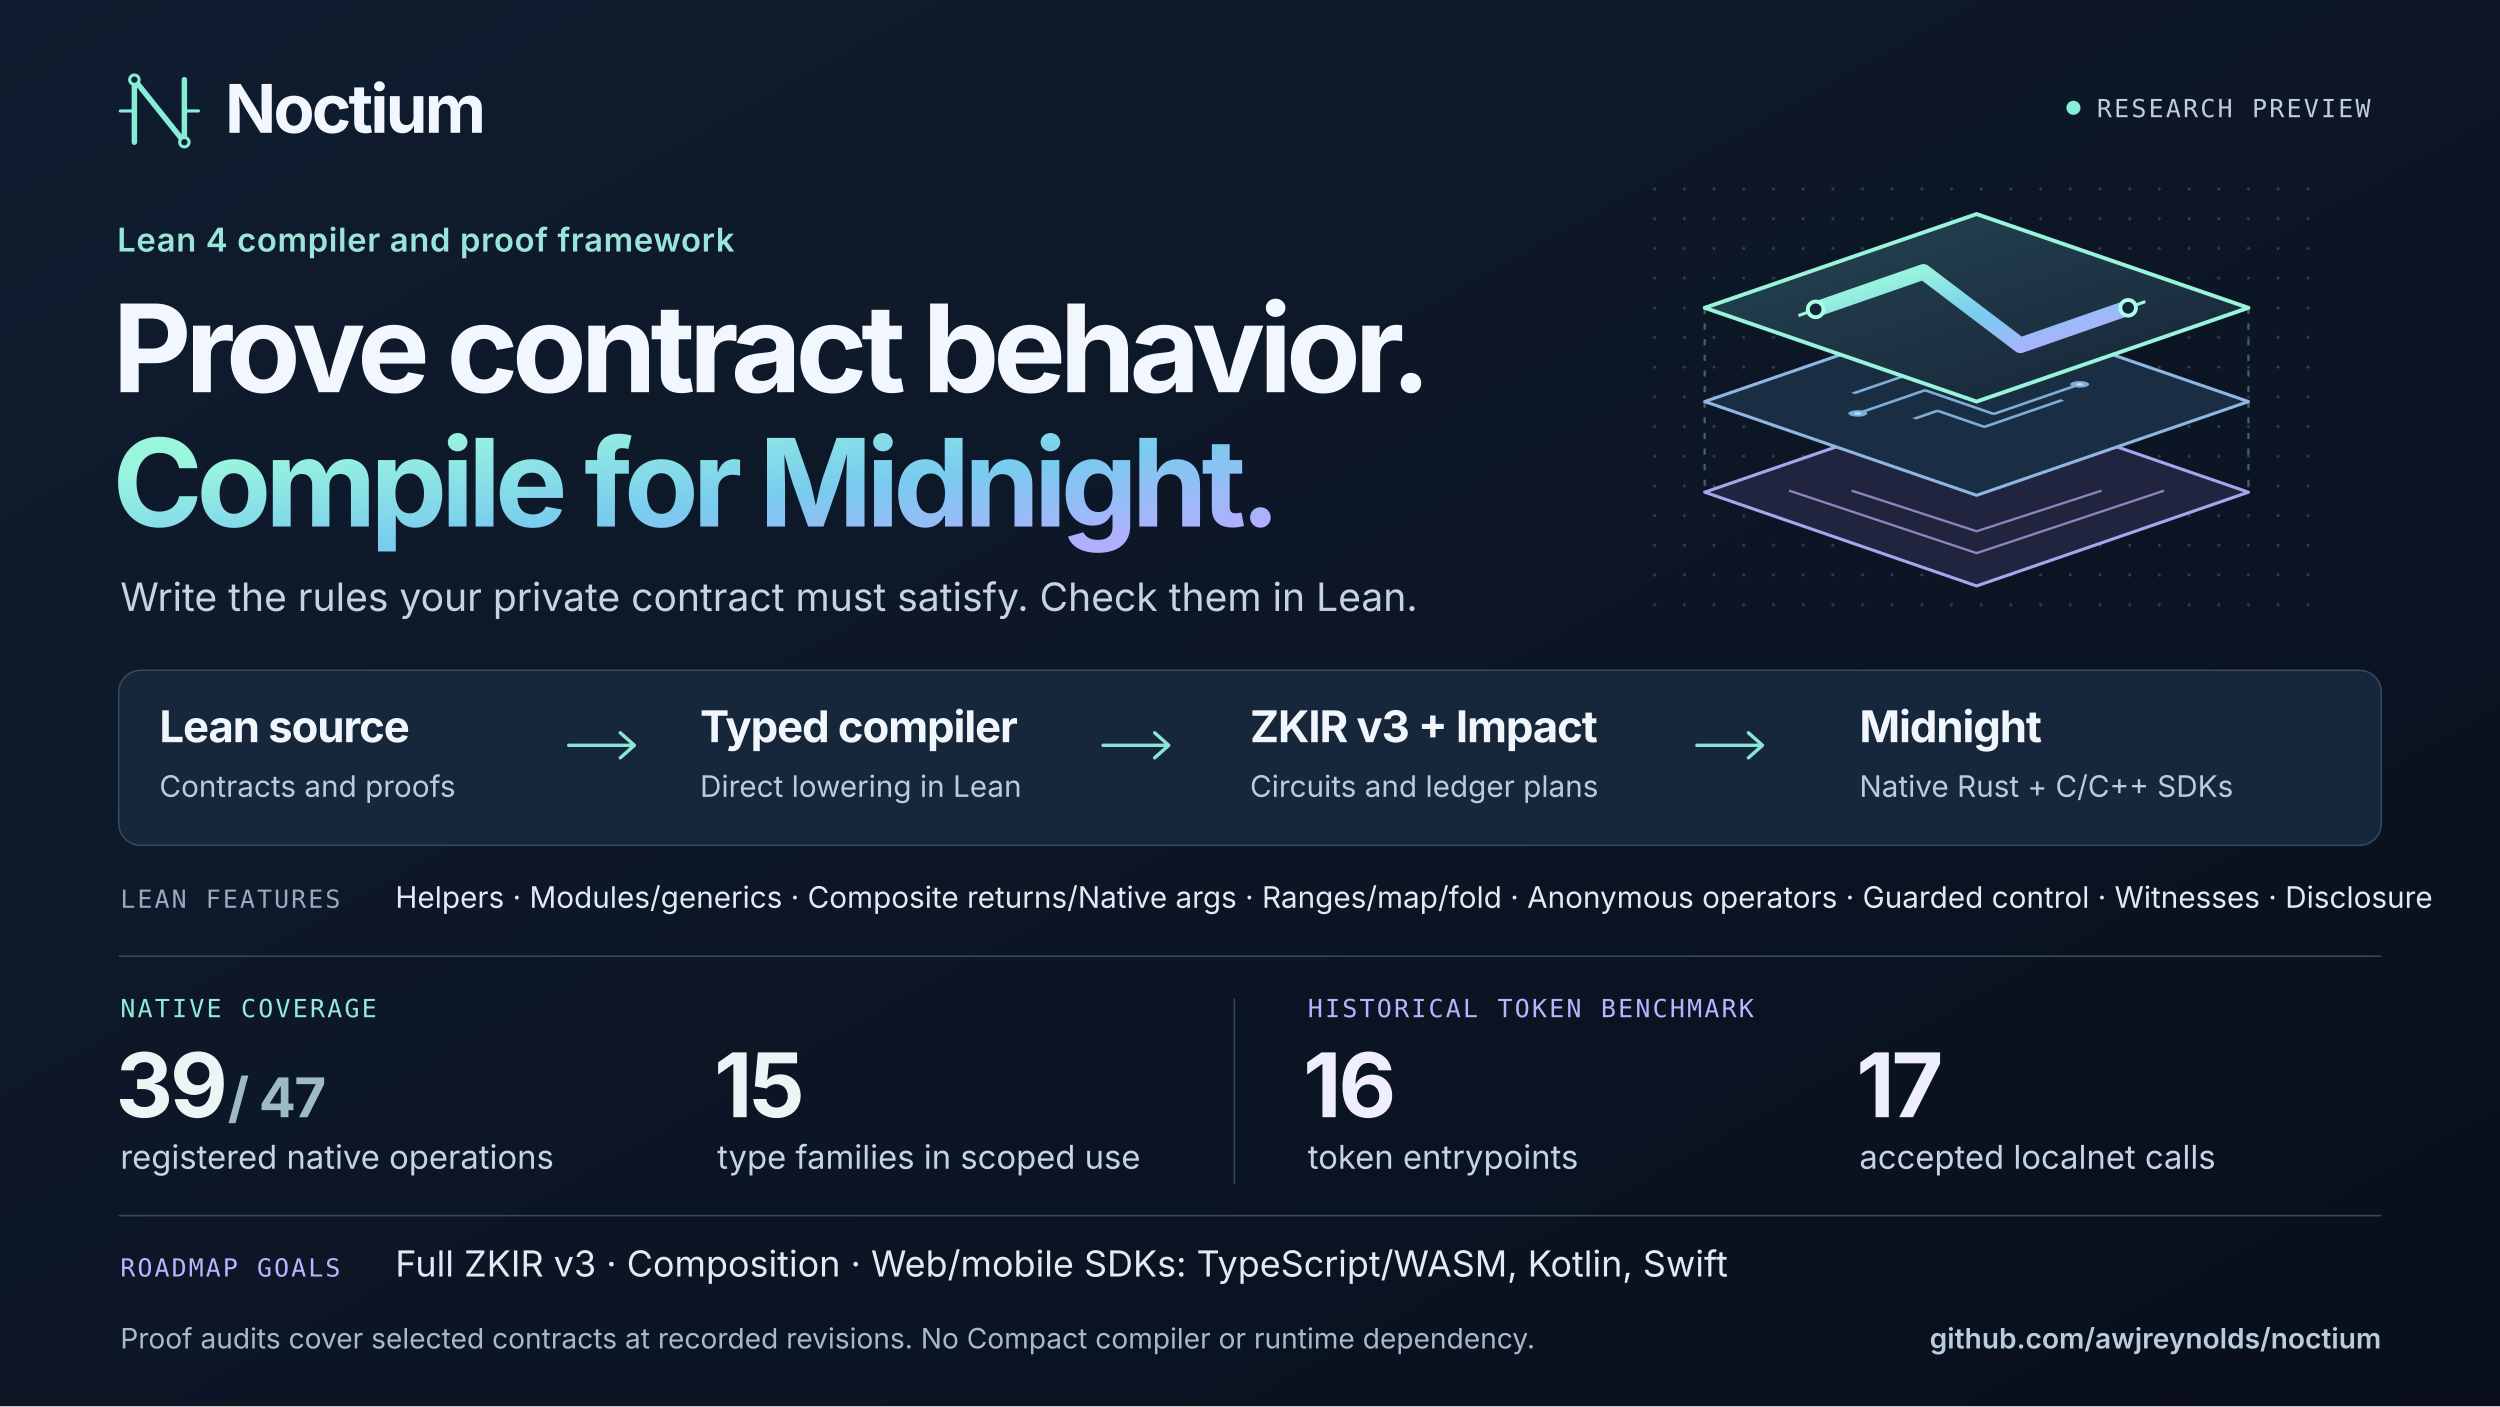
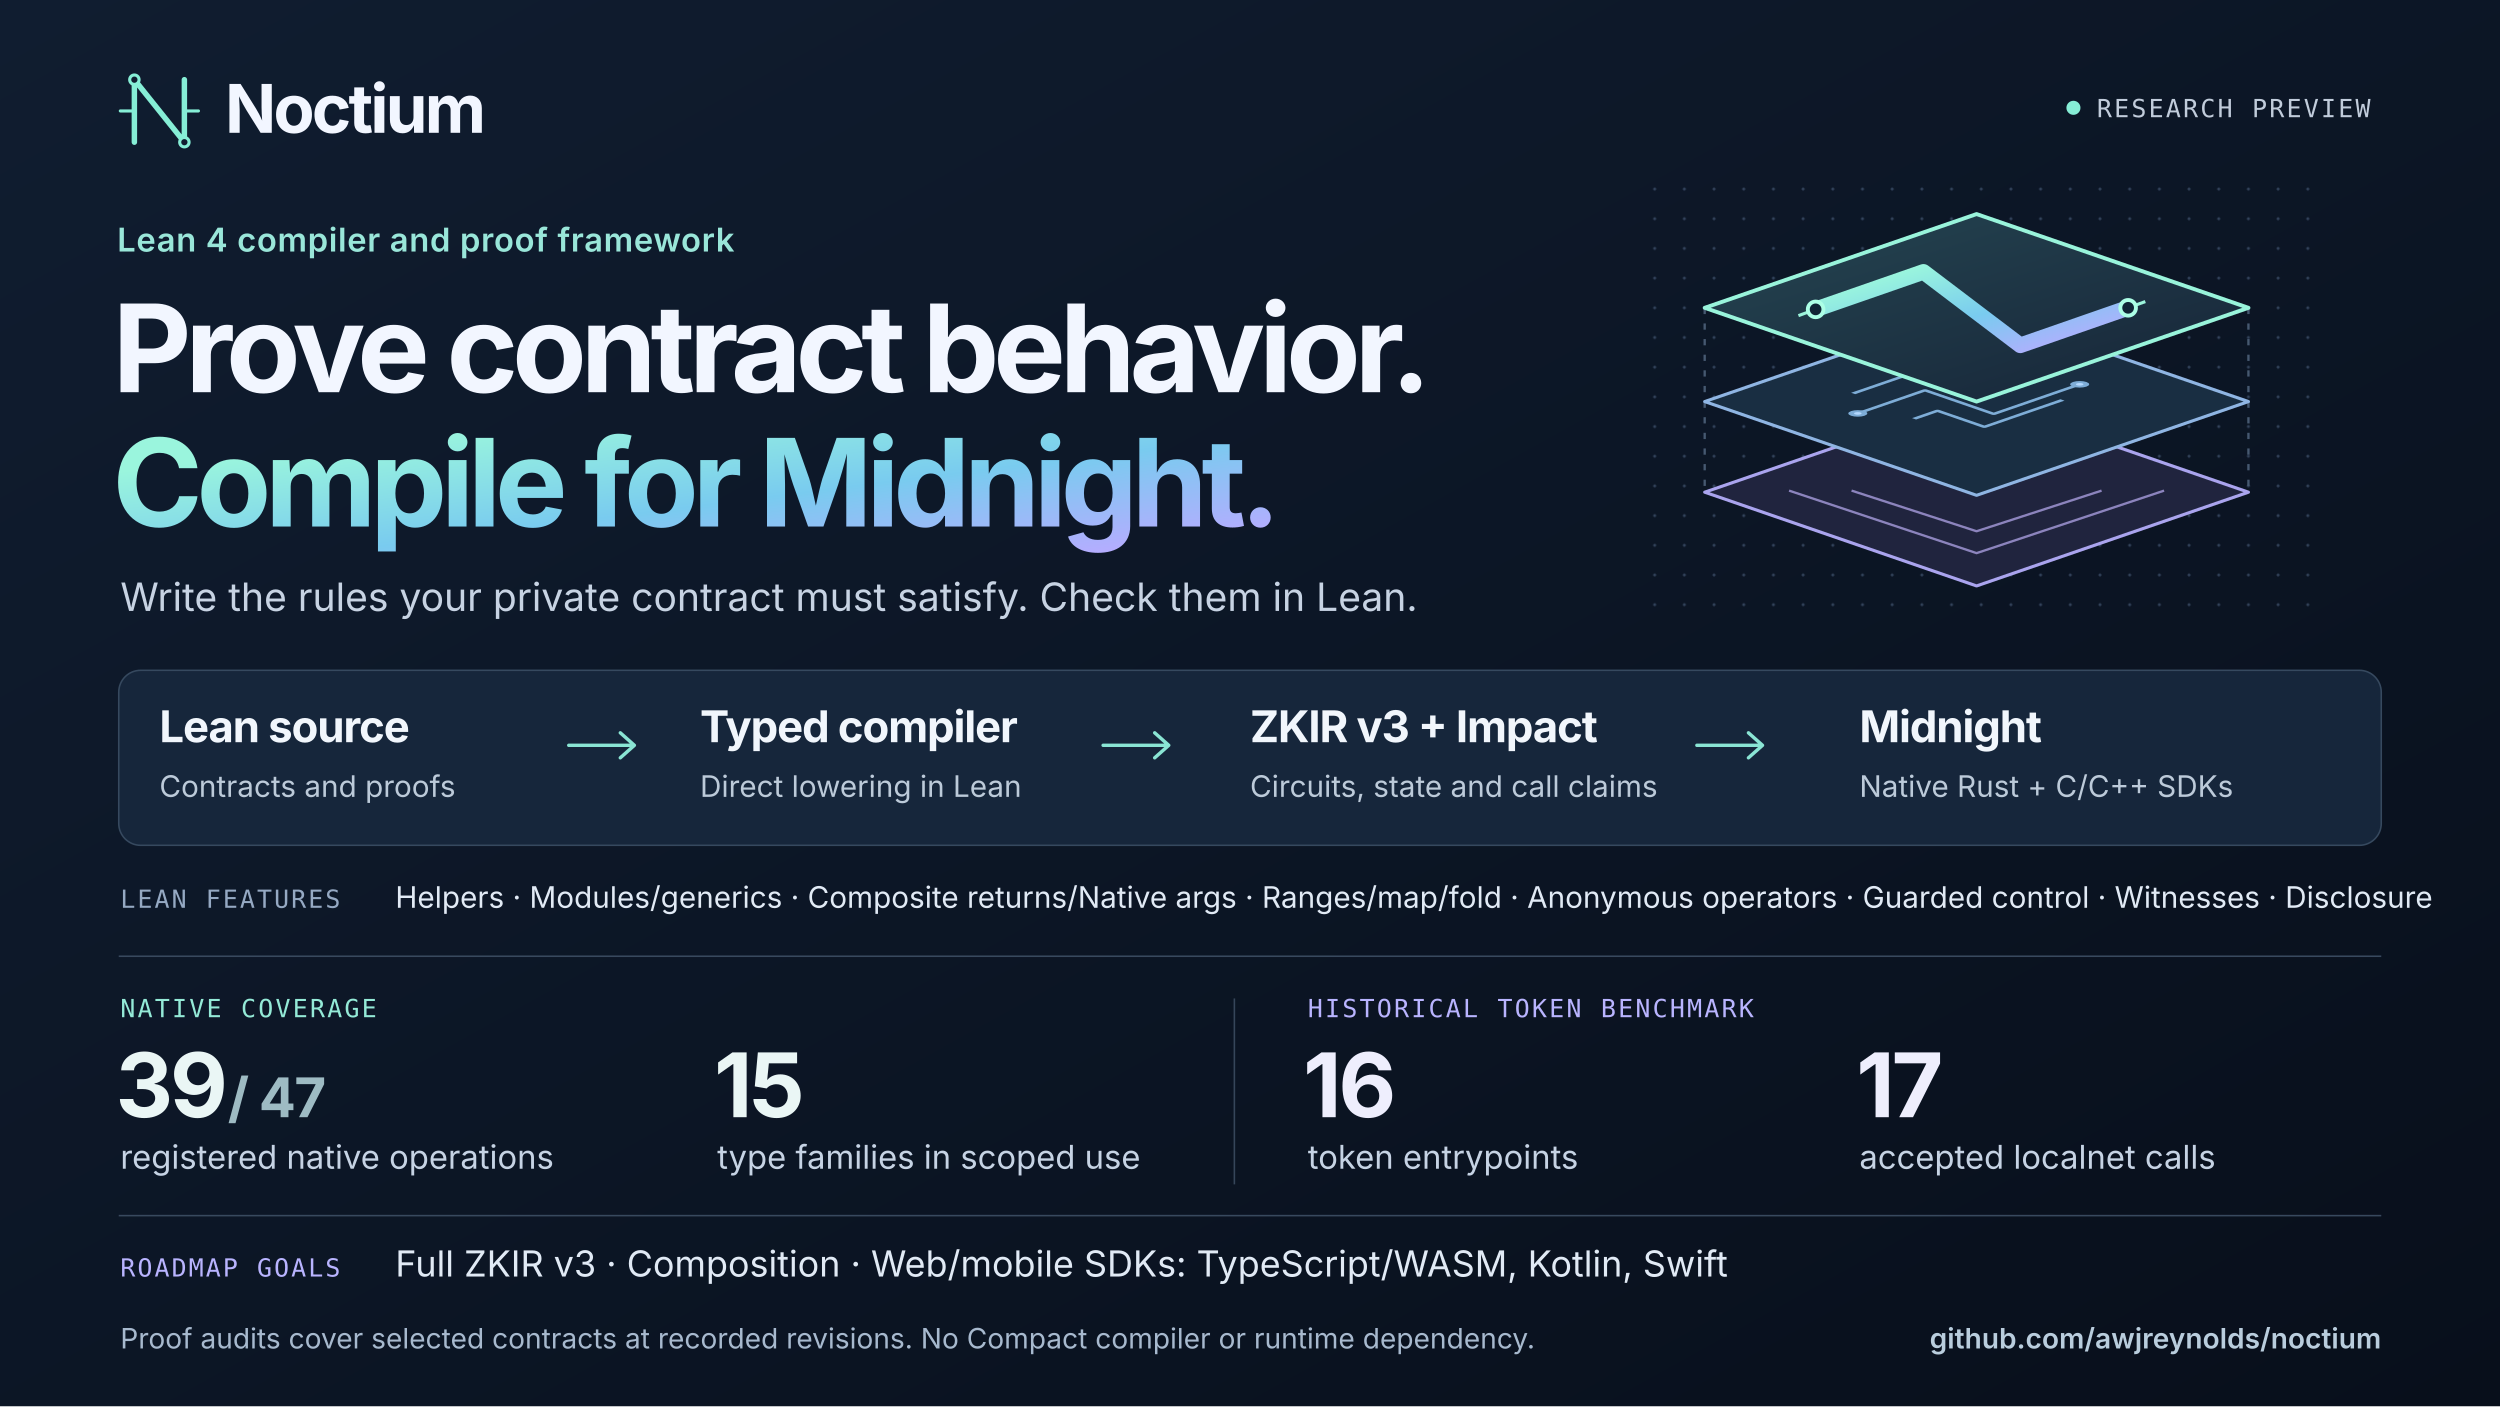
<svg xmlns="http://www.w3.org/2000/svg" width="1600" height="900" viewBox="0 0 1600 900" role="img" aria-labelledby="title desc">
  <defs>
    <linearGradient id="bg" x2="1" y2="1">
      <stop stop-color="#101d30" />
      <stop offset="1" stop-color="#080f1b" />
    </linearGradient>
    <linearGradient id="foil" x1=".1" y1=".2" x2=".95" y2=".9">
      <stop stop-color="#9af5dd" />
      <stop offset=".52" stop-color="#79cbef" />
      <stop offset="1" stop-color="#b6acff" />
    </linearGradient>
    <linearGradient id="glass" x2=".9" y2="1">
      <stop stop-color="#254652" />
      <stop offset="1" stop-color="#172538" />
    </linearGradient>
    <pattern id="dots" width="19" height="19" patternUnits="userSpaceOnUse">
      <circle cx="2" cy="2" r="1" fill="#738fb6" opacity=".33" />
    </pattern>
    <g id="wafer">
      <path d="M0 60 174 0 348 60 174 120Z" />
    </g>
    <g id="mark" fill="none" stroke-linecap="round" stroke-linejoin="round">
      <path d="M9 42V2l32 40V2" stroke-width="3.5" />
      <path d="M0 22h9m32 0h9" stroke-width="2" />
      <circle cx="9" cy="2" r="3" stroke-width="2" fill="#111e31" />
      <circle cx="41" cy="42" r="3" stroke-width="2" fill="#111e31" />
    </g>
  </defs>
  <rect width="1600" height="900" fill="url(#bg)" />
  <path d="M0 2h1600" stroke="url(#foil)" stroke-width="4" />
  <g font-family="Inter, Arial, Helvetica, sans-serif">
    <use href="#mark" transform="translate(77 49)" stroke="#86eed6" />
    <text x="144" y="85" fill="#f2f6ff" font-size="43" font-weight="700" letter-spacing="-1.8">Noctium</text>
    <g font-family="Menlo, 'DejaVu Sans Mono', monospace" font-size="16" letter-spacing="1.4">
      <circle cx="1327" cy="69" r="4.5" fill="#86eed6" />
      <text x="1342" y="75" fill="#c1ccdb">RESEARCH PREVIEW</text>
    </g>
    <text x="75" y="161" fill="#99e6d9" font-size="21" font-weight="600" letter-spacing=".4">Lean 4 compiler and proof framework</text>
    <g font-size="78" font-weight="700" letter-spacing="-3.9">
      <text x="72" y="251" fill="#f2f6ff">Prove contract behavior.</text>
      <text x="72" y="337" fill="url(#foil)">Compile for Midnight.</text>
    </g>
    <text x="77" y="391" fill="#c7d3e3" font-size="25">Write the rules your private contract must satisfy. Check them in Lean.</text>
    <g transform="translate(1076 119)">
      <rect x="-20" y="-12" width="436" height="297" fill="url(#dots)" />
      <g fill="none" stroke="#465971" stroke-width="1.5" stroke-dasharray="4 6">
        <path d="M15 78v114m174-174v114m174-54v114m-174-54v114" />
      </g>
      <g stroke-linejoin="round">
        <use href="#wafer" transform="translate(15 136)" fill="#20243e" stroke="#aaa4ee" stroke-width="2" />
        <path d="m69 195 120 40 120-40m-200 0 80 26 80-26" fill="none" stroke="#8c84bd" stroke-width="1.5" />
        <use href="#wafer" transform="translate(15 78)" fill="#192e42" stroke="#8fb5e3" stroke-width="2" />
        <g transform="matrix(1 -.345 1 .345 15 138)" stroke="#7eadd7" stroke-width="2.6" fill="none">
          <path d="M38 60h43v44h55m-85-21h15v30h50m-61-73h44v40h44" />
          <g fill="#b5d9ff">
            <circle cx="38" cy="60" r="3" />
            <circle cx="136" cy="104" r="3" />
            <circle cx="143" cy="80" r="3" />
          </g>
        </g>
        <use href="#wafer" transform="translate(15 18)" fill="url(#glass)" stroke="#99f4db" stroke-width="2.5" />
        <path d="m86 79 69-24 62 47 69-24" fill="none" stroke="url(#foil)" stroke-width="10" stroke-linecap="round" />
        <path d="m75 83 11-4m200-1 11-4" stroke="#9cf4db" stroke-width="2" />
        <g fill="#102536" stroke="#acffe6" stroke-width="2.5">
          <circle cx="86" cy="79" r="5" />
          <circle cx="286" cy="78" r="5" />
        </g>
      </g>
    </g>
    <rect x="76" y="429" width="1448" height="112" rx="14" fill="#16263b" stroke="#36495f" />
    <g fill="#f1f6fc" font-size="28" font-weight="650" letter-spacing="-.7">
      <text x="102" y="475">Lean source</text>
      <text x="448" y="475">Typed compiler</text>
      <text x="800" y="475">ZKIR v3 + Impact</text>
      <text x="1190" y="475">Midnight</text>
    </g>
    <g fill="#bccad9" font-size="19">
      <text x="102" y="510">Contracts and proofs</text>
      <text x="448" y="510">Direct lowering in Lean</text>
-       <text x="800" y="510">Circuits and ledger plans</text>
+       <text x="800" y="510">Circuits, state and call claims</text>
      <text x="1190" y="510">Native Rust + C/C++ SDKs</text>
    </g>
    <g stroke="#8ae5d4" fill="none" stroke-width="2.2" stroke-linecap="round" stroke-linejoin="round">
      <path d="M364 477h42m-9-8 9 8-9 8m309-8h42m-9-8 9 8-9 8m347-8h42m-9-8 9 8-9 8" />
    </g>
    <text x="77" y="581" fill="#95a9c3" font-size="16" font-family="Menlo, 'DejaVu Sans Mono', monospace" letter-spacing="1.3">LEAN FEATURES</text>
    <text x="253" y="581" fill="#e1eaf5" font-size="19">Helpers · Modules/generics · Composite returns/Native args · Ranges/map/fold · Anonymous operators · Guarded control · Witnesses · Disclosure</text>
    <path d="M76 612h1448" stroke="#38495e" />
    <g font-family="Menlo, 'DejaVu Sans Mono', monospace" font-size="16" letter-spacing="1.4">
      <text x="77" y="651" fill="#94ead7">NATIVE COVERAGE</text>
      <text x="837" y="651" fill="#b9b4ff">HISTORICAL TOKEN BENCHMARK</text>
    </g>
    <path d="M790 639v119" stroke="#36465a" />
    <g font-size="57" font-weight="700" letter-spacing="-2">
      <text x="74" y="715" fill="#eaf6f5">39<tspan font-size="35" fill="#9ebbc3" letter-spacing="-1"> / 47</tspan>
      </text>
      <text x="457" y="715" fill="#eaf6f5">15</text>
      <text x="834" y="715" fill="#eeeefd">16</text>
      <text x="1188" y="715" fill="#eeeefd">17</text>
    </g>
    <g fill="#c6d3e4" font-size="21">
      <text x="77" y="748">registered native operations</text>
      <text x="459" y="748">type families in scoped use</text>
      <text x="837" y="748">token entrypoints</text>
      <text x="1190" y="748">accepted localnet calls</text>
    </g>
    <path d="M76 778h1448" stroke="#38495e" />
    <text x="77" y="817" fill="#b9b4ff" font-size="16" font-family="Menlo, 'DejaVu Sans Mono', monospace" letter-spacing="1.3">ROADMAP GOALS</text>
    <text x="253" y="817" fill="#e1eaf5" font-size="23">Full ZKIR v3 · Composition · Web/mobile SDKs: TypeScript/WASM, Kotlin, Swift</text>
    <text x="77" y="863" fill="#a7b9ce" font-size="18">Proof audits cover selected contracts at recorded revisions. No Compact compiler or runtime dependency.</text>
    <text x="1524" y="863" text-anchor="end" fill="#b9cddd" font-size="18" font-weight="600">github.com/awjreynolds/noctium</text>
  </g>
</svg>
